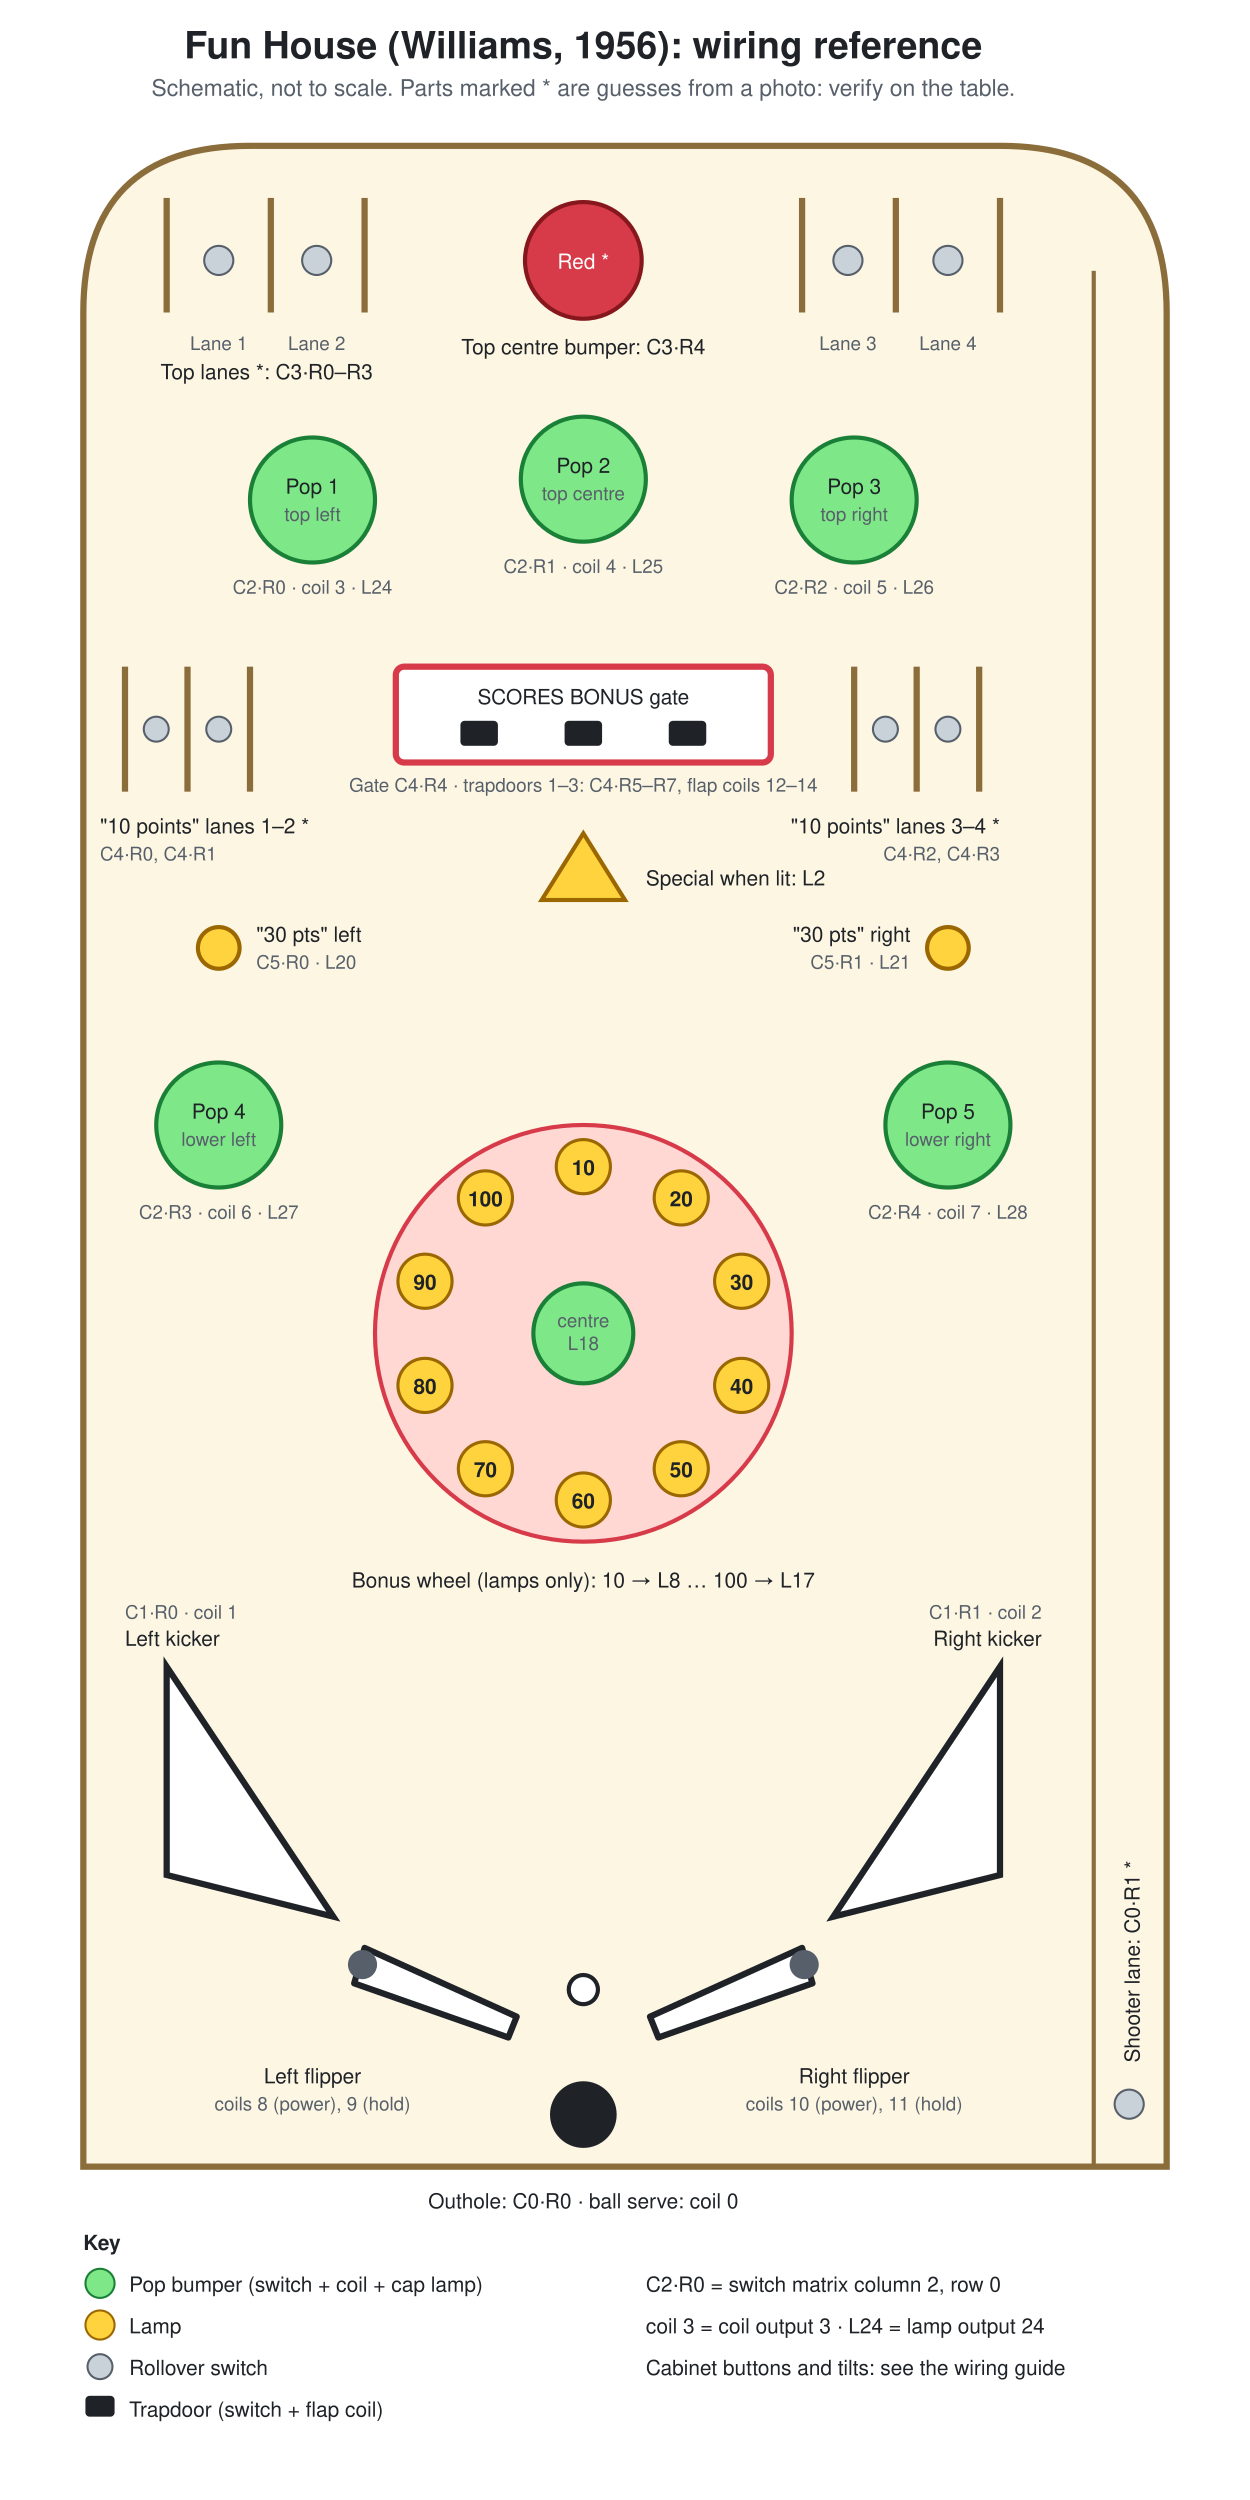
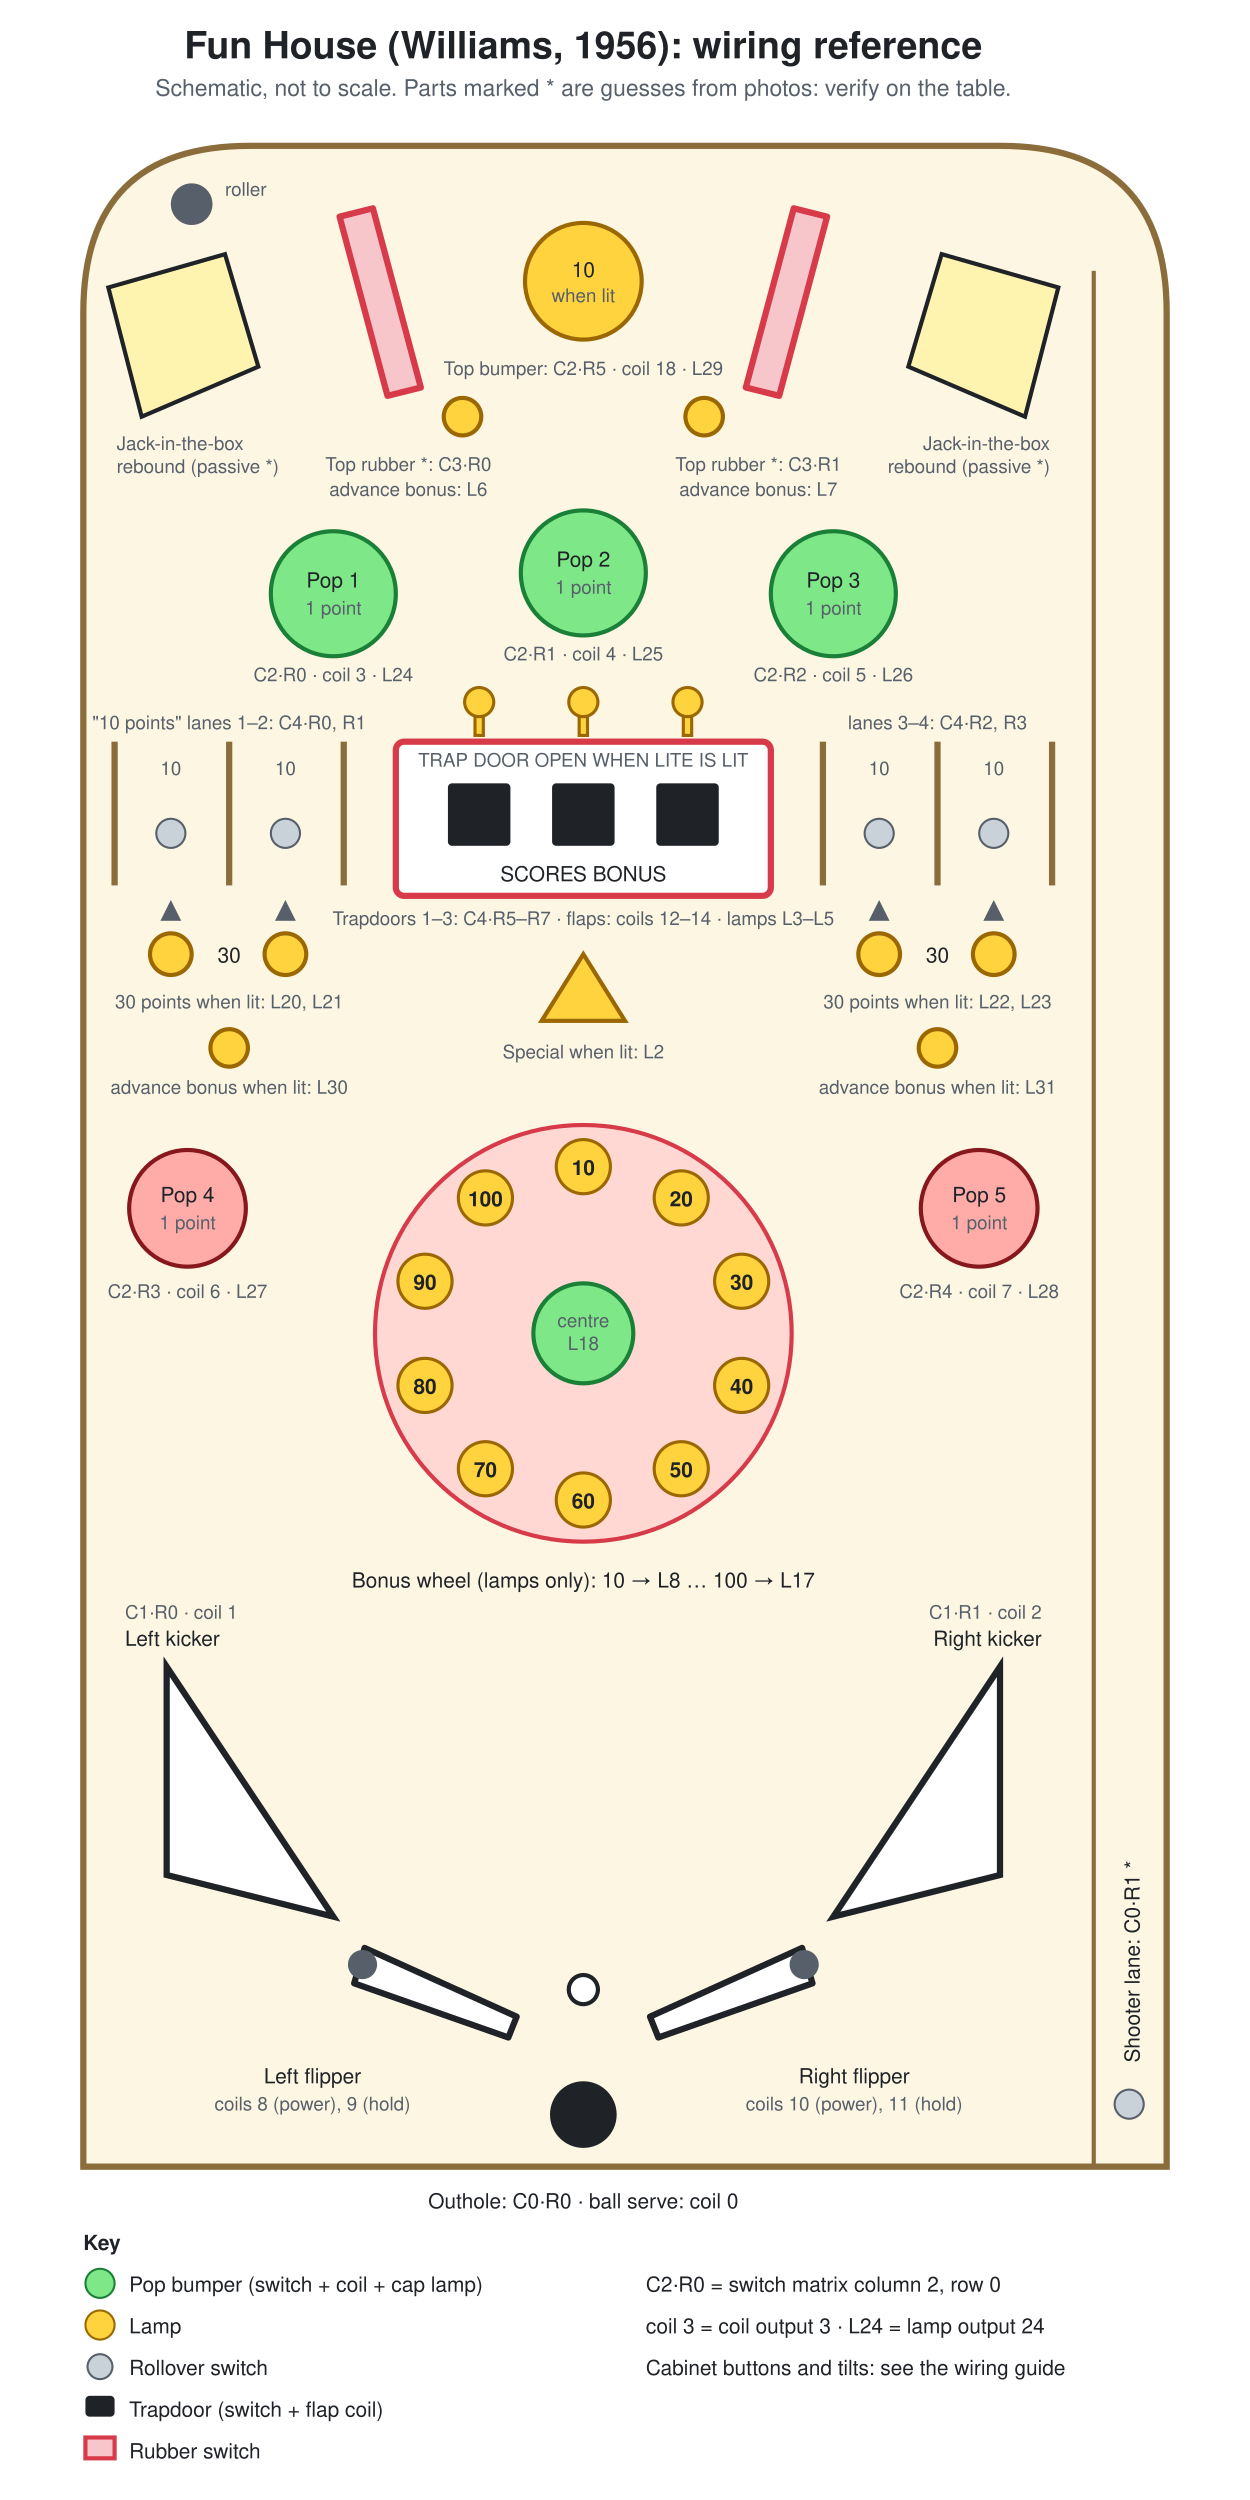
<svg xmlns="http://www.w3.org/2000/svg" viewBox="0 0 600 1200" width="600" height="1200" font-family="Helvetica, Arial, sans-serif">
  <style>
    .label { font-size: 10px; fill: #1f2328; }
    .tag { font-size: 9px; fill: #57606a; }
    .title { font-size: 18px; font-weight: bold; fill: #1f2328; }
    .sub { font-size: 11px; fill: #57606a; }
    .wheel { font-size: 10px; font-weight: bold; fill: #1f2328; text-anchor: middle; }
    .mid { text-anchor: middle; }
    .end { text-anchor: end; }
  </style>
  <rect width="600" height="1200" fill="#ffffff" />
  <text x="280" y="28" class="title mid">Fun House (Williams, 1956): wiring reference</text>
-   <text x="280" y="46" class="sub mid">Schematic, not to scale. Parts marked * are guesses from a photo: verify on the table.</text>
+   <text x="280" y="46" class="sub mid">Schematic, not to scale. Parts marked * are guesses from photos: verify on the table.</text>
  <path d="M 40 150 Q 40 70 120 70 L 480 70 Q 560 70 560 150 L 560 1040 L 40 1040 Z" fill="#fdf6e3" stroke="#8a6d3b" stroke-width="3" />
  <line x1="525" y1="130" x2="525" y2="1040" stroke="#8a6d3b" stroke-width="2" />
  <circle cx="542" cy="1010" r="7" fill="#c9d1d9" stroke="#57606a" data-switch="C0R1" />
  <text x="547" y="990" class="label" transform="rotate(-90 547 990)">Shooter lane: C0·R1 *</text>
+   <circle cx="92" cy="98" r="10" fill="#57606a" />
+   <text x="108" y="94" class="tag">roller</text>
+   <g fill="#fff3b0" stroke="#1f2328" stroke-width="2">
+     <polygon points="52,138 108,122 124,176 68,200" />
+     <polygon points="508,138 452,122 436,176 492,200" />
+   </g>
+   <text x="56" y="216" class="tag">Jack-in-the-box</text>
+   <text x="56" y="227" class="tag">rebound (passive *)</text>
+   <text x="504" y="216" class="tag end">Jack-in-the-box</text>
+   <text x="504" y="227" class="tag end">rebound (passive *)</text>
+   <g fill="#f6c6cb" stroke="#d73a49" stroke-width="3" stroke-linejoin="round">
+     <polygon points="163,104 179,100 202,186 186,190" data-switch="C3R0" />
+     <polygon points="397,104 381,100 358,186 374,190" data-switch="C3R1" />
+   </g>
+   <g fill="#ffd33d" stroke="#9a6700" stroke-width="2">
+     <circle cx="222" cy="200" r="9" data-lamp="6" />
+     <circle cx="338" cy="200" r="9" data-lamp="7" />
+   </g>
+   <text x="196" y="226" class="tag mid">Top rubber *: C3·R0</text>
+   <text x="196" y="238" class="tag mid">advance bonus: L6</text>
+   <text x="364" y="226" class="tag mid">Top rubber *: C3·R1</text>
+   <text x="364" y="238" class="tag mid">advance bonus: L7</text>
+   <circle cx="280" cy="135" r="28" fill="#ffd33d" stroke="#9a6700" stroke-width="2" data-switch="C2R5" data-coil="18" data-lamp="29" />
+   <text x="280" y="133" class="label mid">10</text>
+   <text x="280" y="145" class="tag mid">when lit</text>
+   <text x="280" y="180" class="tag mid">Top bumper: C2·R5 · coil 18 · L29</text>
+   <g fill="#7ee787" stroke="#1a7f37" stroke-width="2">
+     <circle cx="160" cy="285" r="30" data-switch="C2R0" data-coil="3" data-lamp="24" />
+     <circle cx="280" cy="275" r="30" data-switch="C2R1" data-coil="4" data-lamp="25" />
+     <circle cx="400" cy="285" r="30" data-switch="C2R2" data-coil="5" data-lamp="26" />
+   </g>
+   <text x="160" y="282" class="label mid">Pop 1</text>
+   <text x="160" y="295" class="tag mid">1 point</text>
+   <text x="280" y="272" class="label mid">Pop 2</text>
+   <text x="280" y="285" class="tag mid">1 point</text>
+   <text x="400" y="282" class="label mid">Pop 3</text>
+   <text x="400" y="295" class="tag mid">1 point</text>
+   <text x="160" y="327" class="tag mid">C2·R0 · coil 3 · L24</text>
+   <text x="400" y="327" class="tag mid">C2·R2 · coil 5 · L26</text>
+   <text x="280" y="317" class="tag mid">C2·R1 · coil 4 · L25</text>
+   <g fill="#ffd33d" stroke="#9a6700" stroke-width="1.5">
+     <rect x="228" y="341" width="4" height="12" />
+     <rect x="278" y="341" width="4" height="12" />
+     <rect x="328" y="341" width="4" height="12" />
+     <circle cx="230" cy="337" r="7" data-lamp="3" />
+     <circle cx="280" cy="337" r="7" data-lamp="4" />
+     <circle cx="330" cy="337" r="7" data-lamp="5" />
+   </g>
+   <rect x="190" y="356" width="180" height="74" rx="4" fill="#ffffff" stroke="#d73a49" stroke-width="3" />
+   <text x="280" y="368" class="tag mid">TRAP DOOR OPEN WHEN LITE IS LIT</text>
+   <g fill="#1f2328">
+     <rect x="215" y="376" width="30" height="30" rx="2" data-switch="C4R5" data-coil="12" data-trapdoor="0" />
+     <rect x="265" y="376" width="30" height="30" rx="2" data-switch="C4R6" data-coil="13" data-trapdoor="1" />
+     <rect x="315" y="376" width="30" height="30" rx="2" data-switch="C4R7" data-coil="14" data-trapdoor="2" />
+   </g>
+   <text x="280" y="423" class="label mid">SCORES BONUS</text>
+   <text x="280" y="444" class="tag mid">Trapdoors 1–3: C4·R5–R7 · flaps: coils 12–14 · lamps L3–L5</text>
  <g stroke="#8a6d3b" stroke-width="3">
-     <line x1="80" y1="95" x2="80" y2="150" />
-     <line x1="130" y1="95" x2="130" y2="150" />
-     <line x1="175" y1="95" x2="175" y2="150" />
-     <line x1="385" y1="95" x2="385" y2="150" />
-     <line x1="430" y1="95" x2="430" y2="150" />
-     <line x1="480" y1="95" x2="480" y2="150" />
+     <line x1="55" y1="356" x2="55" y2="425" />
+     <line x1="110" y1="356" x2="110" y2="425" />
+     <line x1="165" y1="356" x2="165" y2="425" />
+     <line x1="395" y1="356" x2="395" y2="425" />
+     <line x1="450" y1="356" x2="450" y2="425" />
+     <line x1="505" y1="356" x2="505" y2="425" />
+   </g>
+   <g class="tag mid">
+     <text x="82" y="372">10</text>
+     <text x="137" y="372">10</text>
+     <text x="422" y="372">10</text>
+     <text x="477" y="372">10</text>
  </g>
  <g fill="#c9d1d9" stroke="#57606a">
-     <circle cx="105" cy="125" r="7" data-switch="C3R0" />
-     <circle cx="152" cy="125" r="7" data-switch="C3R1" />
-     <circle cx="407" cy="125" r="7" data-switch="C3R2" />
-     <circle cx="455" cy="125" r="7" data-switch="C3R3" />
+     <circle cx="82" cy="400" r="7" data-switch="C4R0" />
+     <circle cx="137" cy="400" r="7" data-switch="C4R1" />
+     <circle cx="422" cy="400" r="7" data-switch="C4R2" />
+     <circle cx="477" cy="400" r="7" data-switch="C4R3" />
  </g>
-   <text x="105" y="168" class="tag mid">Lane 1</text>
-   <text x="152" y="168" class="tag mid">Lane 2</text>
-   <text x="407" y="168" class="tag mid">Lane 3</text>
-   <text x="455" y="168" class="tag mid">Lane 4</text>
-   <text x="128" y="182" class="label mid">Top lanes *: C3·R0–R3</text>
-   <circle cx="280" cy="125" r="28" fill="#d73a49" stroke="#86181d" stroke-width="2" data-switch="C3R4" />
-   <text x="280" y="129" class="label mid" fill="#ffffff" style="fill:#fff">Red *</text>
-   <text x="280" y="170" class="label mid">Top centre bumper: C3·R4</text>
-   <g fill="#7ee787" stroke="#1a7f37" stroke-width="2">
-     <circle cx="150" cy="240" r="30" data-switch="C2R0" data-coil="3" data-lamp="24" />
-     <circle cx="280" cy="230" r="30" data-switch="C2R1" data-coil="4" data-lamp="25" />
-     <circle cx="410" cy="240" r="30" data-switch="C2R2" data-coil="5" data-lamp="26" />
+   <text x="110" y="350" class="tag mid">"10 points" lanes 1–2: C4·R0, R1</text>
+   <text x="450" y="350" class="tag mid">lanes 3–4: C4·R2, R3</text>
+   <g fill="#57606a">
+     <polygon points="82,432 77,442 87,442" />
+     <polygon points="137,432 132,442 142,442" />
+     <polygon points="422,432 417,442 427,442" />
+     <polygon points="477,432 472,442 482,442" />
  </g>
-   <text x="150" y="237" class="label mid">Pop 1</text>
-   <text x="150" y="250" class="tag mid">top left</text>
-   <text x="280" y="227" class="label mid">Pop 2</text>
-   <text x="280" y="240" class="tag mid">top centre</text>
-   <text x="410" y="237" class="label mid">Pop 3</text>
-   <text x="410" y="250" class="tag mid">top right</text>
-   <text x="150" y="285" class="tag mid">C2·R0 · coil 3 · L24</text>
-   <text x="280" y="275" class="tag mid">C2·R1 · coil 4 · L25</text>
-   <text x="410" y="285" class="tag mid">C2·R2 · coil 5 · L26</text>
-   <g stroke="#8a6d3b" stroke-width="3">
-     <line x1="60" y1="320" x2="60" y2="380" />
-     <line x1="90" y1="320" x2="90" y2="380" />
-     <line x1="120" y1="320" x2="120" y2="380" />
-     <line x1="410" y1="320" x2="410" y2="380" />
-     <line x1="440" y1="320" x2="440" y2="380" />
-     <line x1="470" y1="320" x2="470" y2="380" />
+   <g fill="#ffd33d" stroke="#9a6700" stroke-width="2">
+     <circle cx="82" cy="458" r="10" data-lamp="20" />
+     <circle cx="137" cy="458" r="10" data-lamp="21" />
+     <circle cx="422" cy="458" r="10" data-lamp="22" />
+     <circle cx="477" cy="458" r="10" data-lamp="23" />
  </g>
-   <g fill="#c9d1d9" stroke="#57606a">
-     <circle cx="75" cy="350" r="6" data-switch="C4R0" />
-     <circle cx="105" cy="350" r="6" data-switch="C4R1" />
-     <circle cx="425" cy="350" r="6" data-switch="C4R2" />
-     <circle cx="455" cy="350" r="6" data-switch="C4R3" />
+   <text x="110" y="462" class="label mid">30</text>
+   <text x="450" y="462" class="label mid">30</text>
+   <text x="110" y="484" class="tag mid">30 points when lit: L20, L21</text>
+   <text x="450" y="484" class="tag mid">30 points when lit: L22, L23</text>
+   <g fill="#ffd33d" stroke="#9a6700" stroke-width="2">
+     <circle cx="110" cy="503" r="9" data-lamp="30" />
+     <circle cx="450" cy="503" r="9" data-lamp="31" />
  </g>
-   <text x="48" y="400" class="label">"10 points" lanes 1–2 *</text>
-   <text x="48" y="413" class="tag">C4·R0, C4·R1</text>
-   <text x="480" y="400" class="label end">"10 points" lanes 3–4 *</text>
-   <text x="480" y="413" class="tag end">C4·R2, C4·R3</text>
-   <rect x="190" y="320" width="180" height="46" rx="4" fill="#ffffff" stroke="#d73a49" stroke-width="3" data-switch="C4R4" />
-   <text x="280" y="338" class="label mid">SCORES BONUS gate</text>
-   <g fill="#1f2328">
-     <rect x="221" y="346" width="18" height="12" rx="2" data-switch="C4R5" data-coil="12" data-trapdoor="0" />
-     <rect x="271" y="346" width="18" height="12" rx="2" data-switch="C4R6" data-coil="13" data-trapdoor="1" />
-     <rect x="321" y="346" width="18" height="12" rx="2" data-switch="C4R7" data-coil="14" data-trapdoor="2" />
+   <text x="110" y="525" class="tag mid">advance bonus when lit: L30</text>
+   <text x="450" y="525" class="tag mid">advance bonus when lit: L31</text>
+   <polygon points="280,458 300,490 260,490" fill="#ffd33d" stroke="#9a6700" stroke-width="2" data-lamp="2" />
+   <text x="280" y="508" class="tag mid">Special when lit: L2</text>
+   <g fill="#ffaba8" stroke="#86181d" stroke-width="2">
+     <circle cx="90" cy="580" r="28" data-switch="C2R3" data-coil="6" data-lamp="27" />
+     <circle cx="470" cy="580" r="28" data-switch="C2R4" data-coil="7" data-lamp="28" />
  </g>
-   <text x="280" y="380" class="tag mid">Gate C4·R4 · trapdoors 1–3: C4·R5–R7, flap coils 12–14</text>
-   <polygon points="280,400 300,432 260,432" fill="#ffd33d" stroke="#9a6700" stroke-width="2" data-lamp="2" />
-   <text x="310" y="425" class="label">Special when lit: L2</text>
-   <circle cx="105" cy="455" r="10" fill="#ffd33d" stroke="#9a6700" stroke-width="2" data-switch="C5R0" data-lamp="20" />
-   <circle cx="455" cy="455" r="10" fill="#ffd33d" stroke="#9a6700" stroke-width="2" data-switch="C5R1" data-lamp="21" />
-   <text x="123" y="452" class="label">"30 pts" left</text>
-   <text x="123" y="465" class="tag">C5·R0 · L20</text>
-   <text x="437" y="452" class="label end">"30 pts" right</text>
-   <text x="437" y="465" class="tag end">C5·R1 · L21</text>
-   <g fill="#7ee787" stroke="#1a7f37" stroke-width="2">
-     <circle cx="105" cy="540" r="30" data-switch="C2R3" data-coil="6" data-lamp="27" />
-     <circle cx="455" cy="540" r="30" data-switch="C2R4" data-coil="7" data-lamp="28" />
-   </g>
-   <text x="105" y="537" class="label mid">Pop 4</text>
-   <text x="105" y="550" class="tag mid">lower left</text>
-   <text x="455" y="537" class="label mid">Pop 5</text>
-   <text x="455" y="550" class="tag mid">lower right</text>
-   <text x="105" y="585" class="tag mid">C2·R3 · coil 6 · L27</text>
-   <text x="455" y="585" class="tag mid">C2·R4 · coil 7 · L28</text>
+   <text x="90" y="577" class="label mid">Pop 4</text>
+   <text x="90" y="590" class="tag mid">1 point</text>
+   <text x="470" y="577" class="label mid">Pop 5</text>
+   <text x="470" y="590" class="tag mid">1 point</text>
+   <text x="90" y="623" class="tag mid">C2·R3 · coil 6 · L27</text>
+   <text x="470" y="623" class="tag mid">C2·R4 · coil 7 · L28</text>
  <circle cx="280" cy="640" r="100" fill="#ffd8d3" stroke="#d73a49" stroke-width="2" />
  <g fill="#ffd33d" stroke="#9a6700" stroke-width="1.5">
    <circle cx="280" cy="560" r="13" data-lamp="8" />
    <circle cx="327" cy="575" r="13" data-lamp="9" />
    <circle cx="356" cy="615" r="13" data-lamp="10" />
    <circle cx="356" cy="665" r="13" data-lamp="11" />
    <circle cx="327" cy="705" r="13" data-lamp="12" />
    <circle cx="280" cy="720" r="13" data-lamp="13" />
    <circle cx="233" cy="705" r="13" data-lamp="14" />
    <circle cx="204" cy="665" r="13" data-lamp="15" />
    <circle cx="204" cy="615" r="13" data-lamp="16" />
    <circle cx="233" cy="575" r="13" data-lamp="17" />
  </g>
  <text x="280" y="564" class="wheel">10</text>
  <text x="327" y="579" class="wheel">20</text>
  <text x="356" y="619" class="wheel">30</text>
  <text x="356" y="669" class="wheel">40</text>
  <text x="327" y="709" class="wheel">50</text>
  <text x="280" y="724" class="wheel">60</text>
  <text x="233" y="709" class="wheel">70</text>
  <text x="204" y="669" class="wheel">80</text>
  <text x="204" y="619" class="wheel">90</text>
  <text x="233" y="579" class="wheel">100</text>
  <circle cx="280" cy="640" r="24" fill="#7ee787" stroke="#1a7f37" stroke-width="2" data-lamp="18" />
  <text x="280" y="637" class="tag mid">centre</text>
  <text x="280" y="648" class="tag mid">L18</text>
  <text x="280" y="762" class="label mid">Bonus wheel (lamps only): 10 → L8 … 100 → L17</text>
  <polygon points="80,800 80,900 160,920" fill="#ffffff" stroke="#1f2328" stroke-width="3" data-switch="C1R0" data-coil="1" />
  <polygon points="480,800 480,900 400,920" fill="#ffffff" stroke="#1f2328" stroke-width="3" data-switch="C1R1" data-coil="2" />
  <text x="60" y="790" class="label">Left kicker</text>
  <text x="60" y="777" class="tag">C1·R0 · coil 1</text>
  <text x="500" y="790" class="label end">Right kicker</text>
  <text x="500" y="777" class="tag end">C1·R1 · coil 2</text>
  <g fill="#ffffff" stroke="#1f2328" stroke-width="3" stroke-linejoin="round">
    <path d="M 175 935 L 248 968 L 244 978 L 170 952 Z" data-coil="8 9" data-flipper="left" />
    <path d="M 385 935 L 312 968 L 316 978 L 390 952 Z" data-coil="10 11" data-flipper="right" />
  </g>
  <circle cx="174" cy="943" r="7" fill="#57606a" />
  <circle cx="386" cy="943" r="7" fill="#57606a" />
  <text x="150" y="1000" class="label mid">Left flipper</text>
  <text x="150" y="1013" class="tag mid">coils 8 (power), 9 (hold)</text>
  <text x="410" y="1000" class="label mid">Right flipper</text>
  <text x="410" y="1013" class="tag mid">coils 10 (power), 11 (hold)</text>
  <circle cx="280" cy="955" r="7" fill="#ffffff" stroke="#1f2328" stroke-width="2" />
  <circle cx="280" cy="1015" r="16" fill="#1f2328" data-switch="C0R0" data-coil="0" />
  <text x="280" y="1060" class="label mid">Outhole: C0·R0 · ball serve: coil 0</text>
  <g transform="translate(40, 1080)">
    <text x="0" y="0" class="label" font-weight="bold">Key</text>
    <circle cx="8" cy="16" r="7" fill="#7ee787" stroke="#1a7f37" />
    <text x="22" y="20" class="label">Pop bumper (switch + coil + cap lamp)</text>
    <circle cx="8" cy="36" r="7" fill="#ffd33d" stroke="#9a6700" />
    <text x="22" y="40" class="label">Lamp</text>
    <circle cx="8" cy="56" r="6" fill="#c9d1d9" stroke="#57606a" />
    <text x="22" y="60" class="label">Rollover switch</text>
    <rect x="1" y="70" width="14" height="10" rx="2" fill="#1f2328" />
    <text x="22" y="80" class="label">Trapdoor (switch + flap coil)</text>
+     <rect x="1" y="90" width="14" height="10" fill="#f6c6cb" stroke="#d73a49" stroke-width="2" />
+     <text x="22" y="100" class="label">Rubber switch</text>
    <text x="270" y="20" class="label">C2·R0 = switch matrix column 2, row 0</text>
    <text x="270" y="40" class="label">coil 3 = coil output 3 · L24 = lamp output 24</text>
    <text x="270" y="60" class="label">Cabinet buttons and tilts: see the wiring guide</text>
  </g>
</svg>
